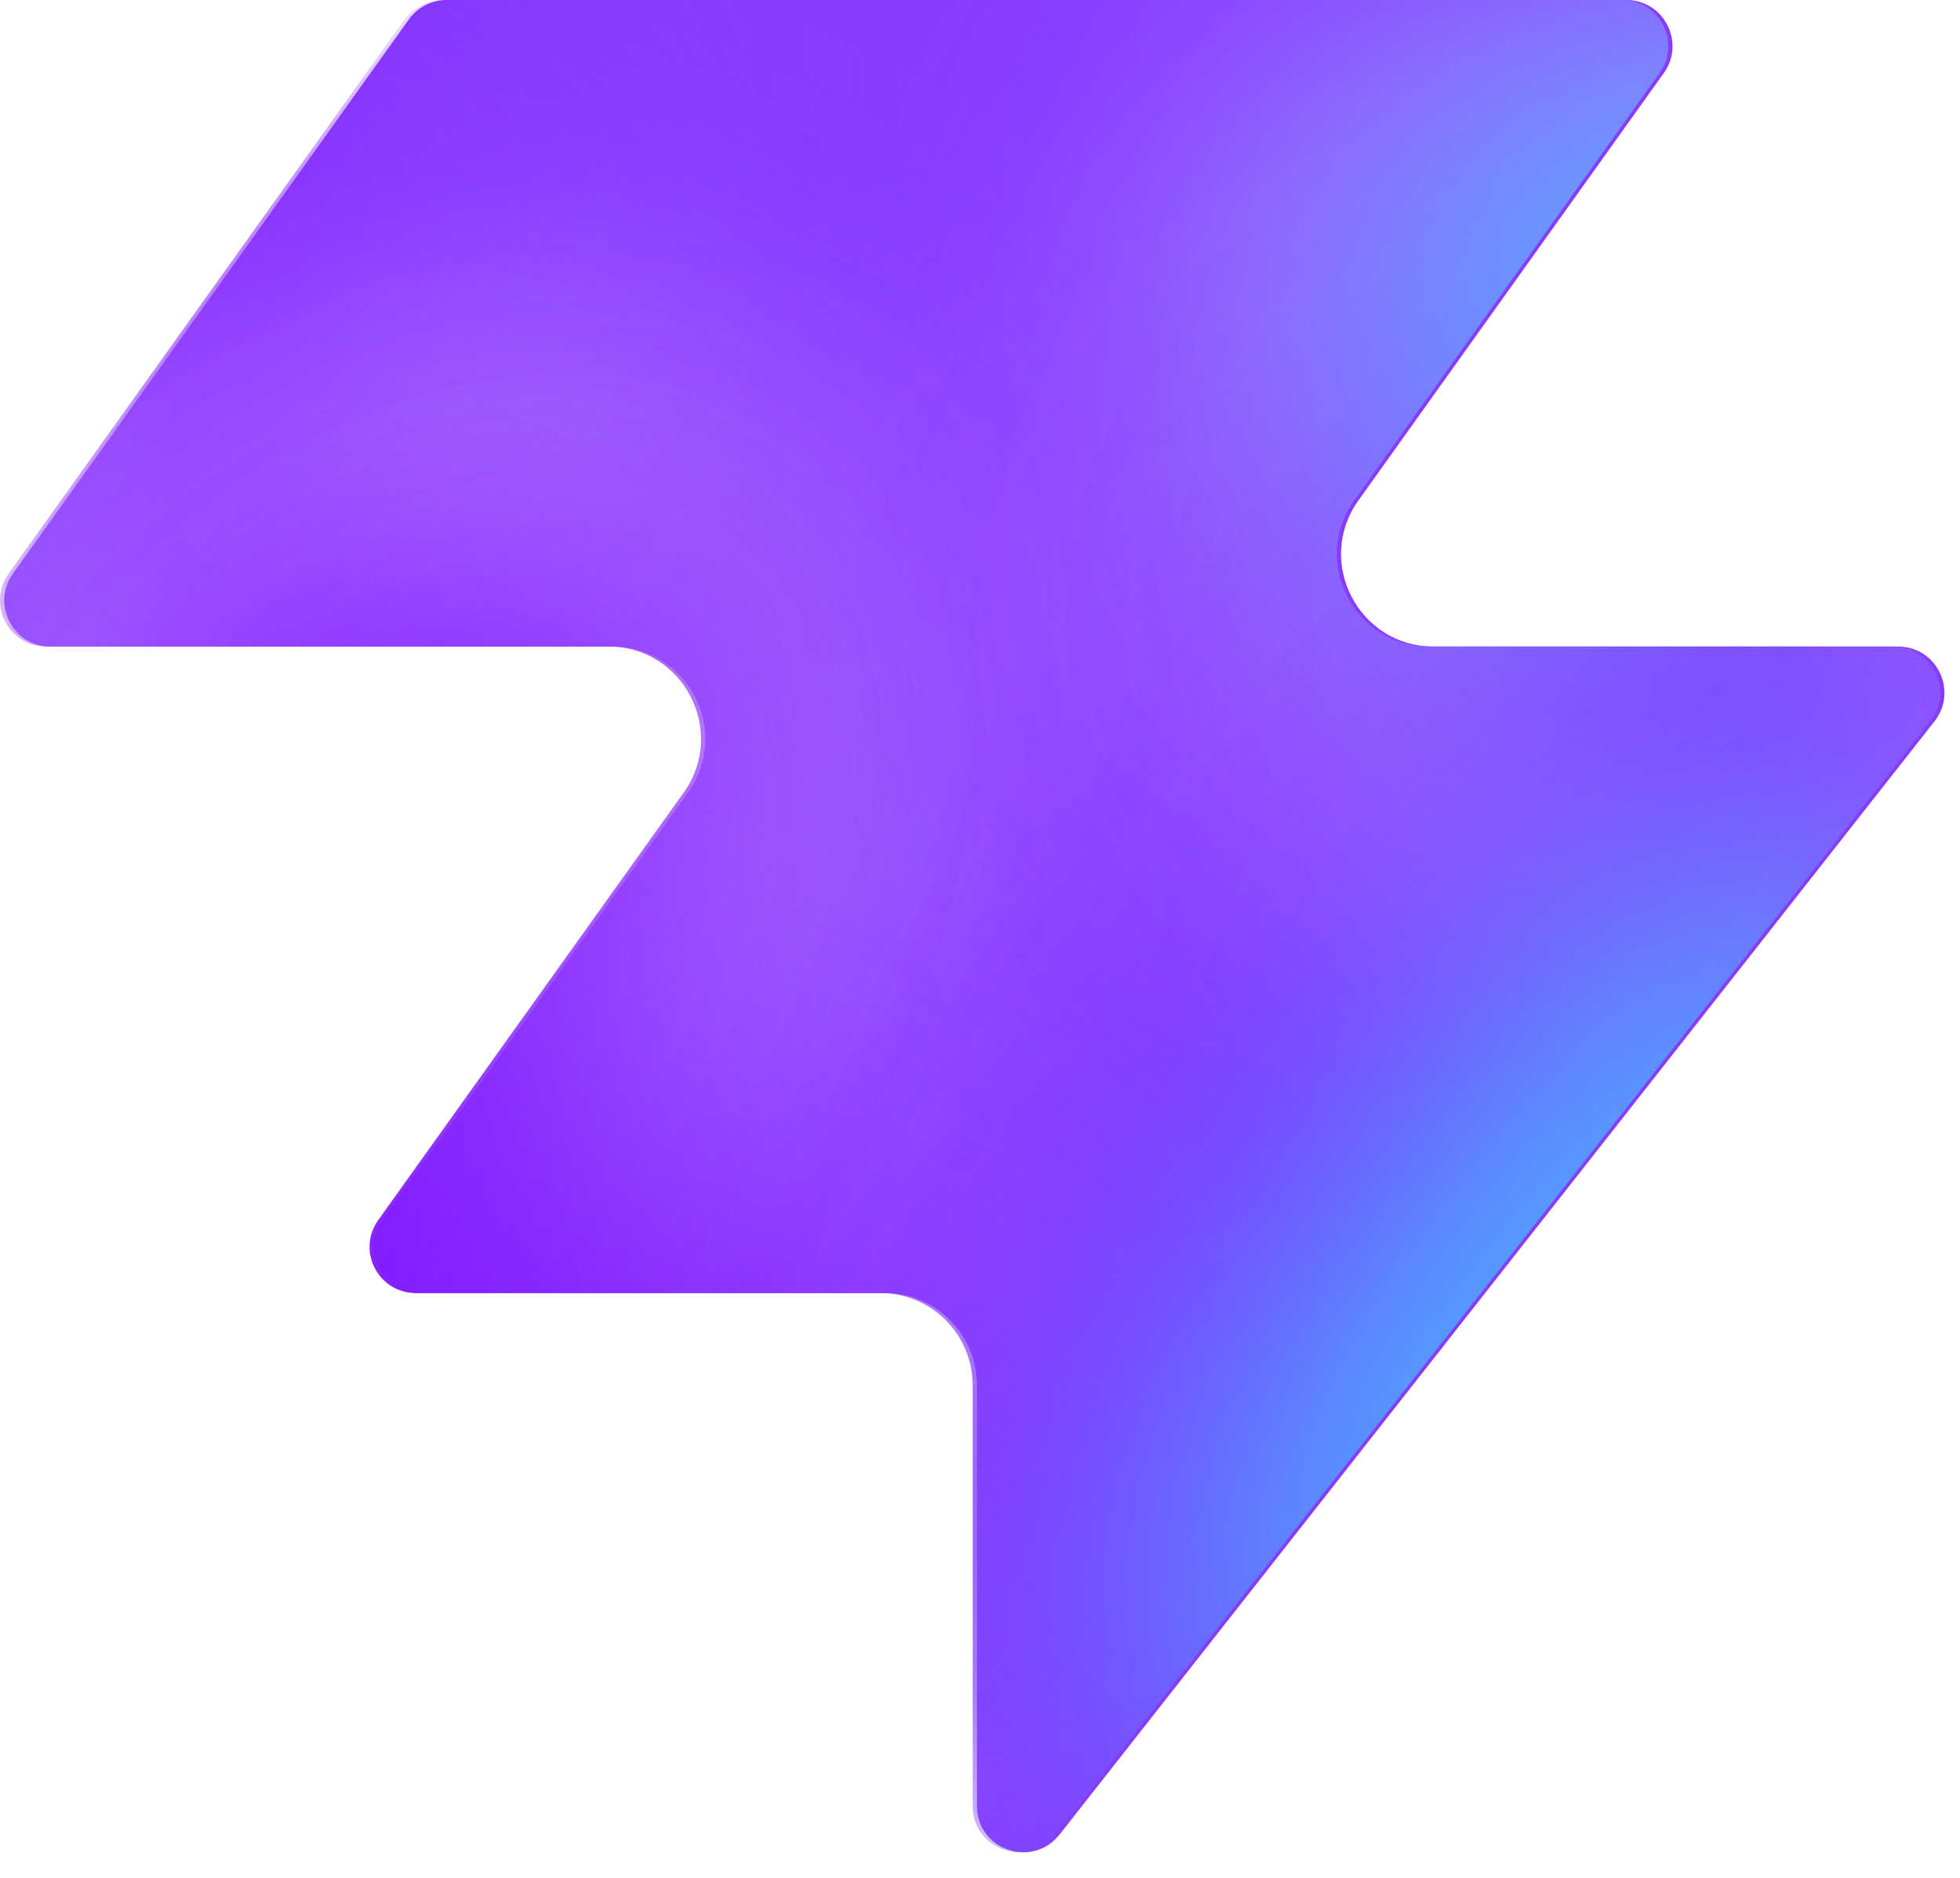
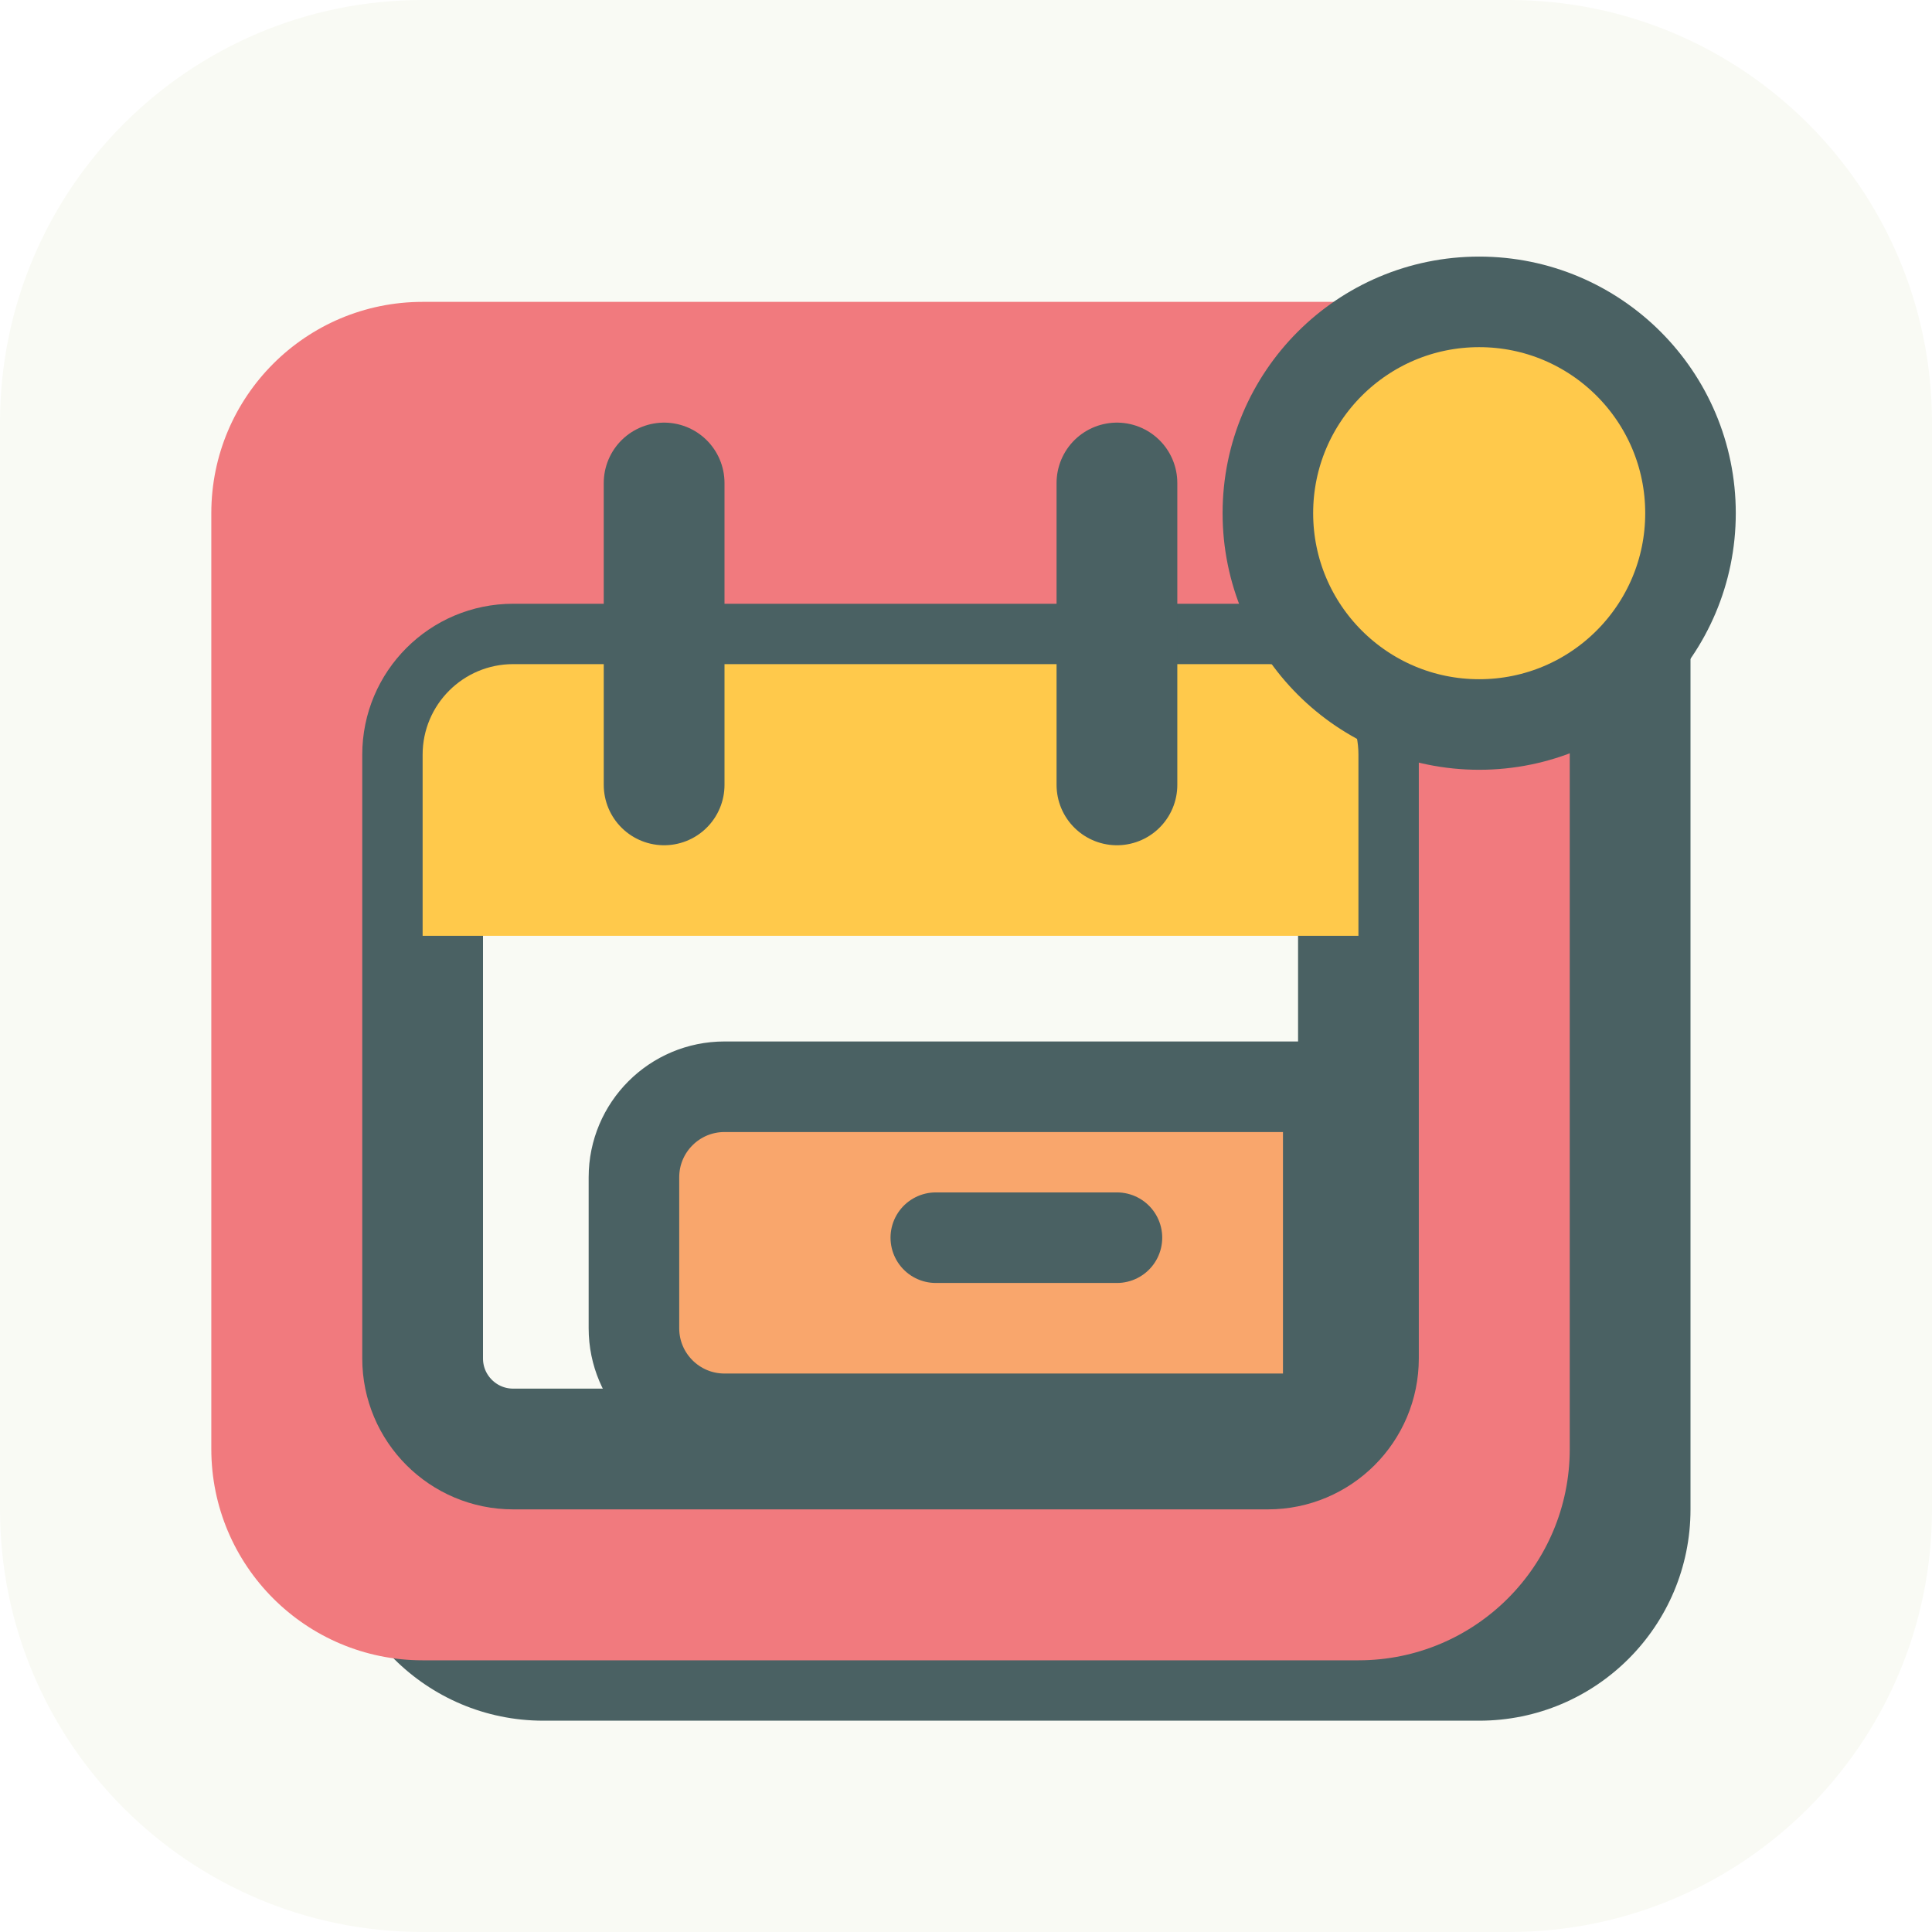
- <svg xmlns="http://www.w3.org/2000/svg" width="48" height="46" fill="none" viewBox="0 0 48 46">
-   <path fill="#863bff" d="M25.946 44.938c-.664.845-2.021.375-2.021-.698V33.937a2.26 2.26 0 0 0-2.262-2.262H10.287c-.92 0-1.456-1.04-.92-1.788l7.48-10.471c1.07-1.497 0-3.578-1.842-3.578H1.237c-.92 0-1.456-1.04-.92-1.788L10.013.474c.214-.297.556-.474.92-.474h28.894c.92 0 1.456 1.04.92 1.788l-7.48 10.471c-1.07 1.498 0 3.579 1.842 3.579h11.377c.943 0 1.473 1.088.89 1.83L25.947 44.94z" style="fill:#863bff;fill:color(display-p3 .525 .23 1);fill-opacity:1" />
-   <mask id="a" width="48" height="46" x="0" y="0" maskUnits="userSpaceOnUse" style="mask-type:alpha">
-     <path fill="#000" d="M25.842 44.938c-.664.844-2.021.375-2.021-.698V33.937a2.26 2.26 0 0 0-2.262-2.262H10.183c-.92 0-1.456-1.04-.92-1.788l7.48-10.471c1.07-1.498 0-3.579-1.842-3.579H1.133c-.92 0-1.456-1.04-.92-1.787L9.91.473c.214-.297.556-.474.92-.474h28.894c.92 0 1.456 1.04.92 1.788l-7.48 10.471c-1.07 1.498 0 3.578 1.842 3.578h11.377c.943 0 1.473 1.088.89 1.832L25.843 44.94z" style="fill:#000;fill-opacity:1" />
-   </mask>
-   <g mask="url(#a)">
-     <g filter="url(#b)">
-       <ellipse cx="5.508" cy="14.704" fill="#ede6ff" rx="5.508" ry="14.704" style="fill:#ede6ff;fill:color(display-p3 .927 .903 1);fill-opacity:1" transform="matrix(.00324 1 1 -.00324 -4.47 31.516)" />
-     </g>
-     <g filter="url(#c)">
-       <ellipse cx="10.399" cy="29.851" fill="#ede6ff" rx="10.399" ry="29.851" style="fill:#ede6ff;fill:color(display-p3 .927 .903 1);fill-opacity:1" transform="matrix(.00324 1 1 -.00324 -39.328 7.883)" />
-     </g>
-     <g filter="url(#d)">
-       <ellipse cx="5.508" cy="30.487" fill="#7e14ff" rx="5.508" ry="30.487" style="fill:#7e14ff;fill:color(display-p3 .492 .077 1);fill-opacity:1" transform="rotate(89.814 -25.913 -14.639)scale(1 -1)" />
-     </g>
-     <g filter="url(#e)">
-       <ellipse cx="5.508" cy="30.599" fill="#7e14ff" rx="5.508" ry="30.599" style="fill:#7e14ff;fill:color(display-p3 .492 .077 1);fill-opacity:1" transform="rotate(89.814 -32.644 -3.334)scale(1 -1)" />
-     </g>
-     <g filter="url(#f)">
-       <ellipse cx="5.508" cy="30.599" fill="#7e14ff" rx="5.508" ry="30.599" style="fill:#7e14ff;fill:color(display-p3 .492 .077 1);fill-opacity:1" transform="matrix(.00324 1 1 -.00324 -34.34 30.47)" />
-     </g>
-     <g filter="url(#g)">
-       <ellipse cx="14.072" cy="22.078" fill="#ede6ff" rx="14.072" ry="22.078" style="fill:#ede6ff;fill:color(display-p3 .927 .903 1);fill-opacity:1" transform="rotate(93.35 24.506 48.493)scale(-1 1)" />
-     </g>
-     <g filter="url(#h)">
-       <ellipse cx="3.47" cy="21.501" fill="#7e14ff" rx="3.47" ry="21.501" style="fill:#7e14ff;fill:color(display-p3 .492 .077 1);fill-opacity:1" transform="rotate(89.009 28.708 47.59)scale(-1 1)" />
-     </g>
-     <g filter="url(#i)">
-       <ellipse cx="3.47" cy="21.501" fill="#7e14ff" rx="3.47" ry="21.501" style="fill:#7e14ff;fill:color(display-p3 .492 .077 1);fill-opacity:1" transform="rotate(89.009 28.708 47.59)scale(-1 1)" />
-     </g>
-     <g filter="url(#j)">
-       <ellipse cx=".387" cy="8.972" fill="#7e14ff" rx="4.407" ry="29.108" style="fill:#7e14ff;fill:color(display-p3 .492 .077 1);fill-opacity:1" transform="rotate(39.51 .387 8.972)" />
-     </g>
-     <g filter="url(#k)">
-       <ellipse cx="47.523" cy="-6.092" fill="#7e14ff" rx="4.407" ry="29.108" style="fill:#7e14ff;fill:color(display-p3 .492 .077 1);fill-opacity:1" transform="rotate(37.892 47.523 -6.092)" />
-     </g>
-     <g filter="url(#l)">
-       <ellipse cx="41.412" cy="6.333" fill="#47bfff" rx="5.971" ry="9.665" style="fill:#47bfff;fill:color(display-p3 .28 .748 1);fill-opacity:1" transform="rotate(37.892 41.412 6.333)" />
-     </g>
-     <g filter="url(#m)">
-       <ellipse cx="-1.879" cy="38.332" fill="#7e14ff" rx="4.407" ry="29.108" style="fill:#7e14ff;fill:color(display-p3 .492 .077 1);fill-opacity:1" transform="rotate(37.892 -1.88 38.332)" />
-     </g>
-     <g filter="url(#n)">
-       <ellipse cx="-1.879" cy="38.332" fill="#7e14ff" rx="4.407" ry="29.108" style="fill:#7e14ff;fill:color(display-p3 .492 .077 1);fill-opacity:1" transform="rotate(37.892 -1.88 38.332)" />
-     </g>
-     <g filter="url(#o)">
-       <ellipse cx="35.651" cy="29.907" fill="#7e14ff" rx="4.407" ry="29.108" style="fill:#7e14ff;fill:color(display-p3 .492 .077 1);fill-opacity:1" transform="rotate(37.892 35.651 29.907)" />
-     </g>
-     <g filter="url(#p)">
-       <ellipse cx="38.418" cy="32.4" fill="#47bfff" rx="5.971" ry="15.297" style="fill:#47bfff;fill:color(display-p3 .28 .748 1);fill-opacity:1" transform="rotate(37.892 38.418 32.4)" />
-     </g>
-   </g>
-   <defs>
-     <filter id="b" width="60.045" height="41.654" x="-19.77" y="16.149" color-interpolation-filters="sRGB" filterUnits="userSpaceOnUse">
-       <feFlood flood-opacity="0" result="BackgroundImageFix" />
-       <feBlend in="SourceGraphic" in2="BackgroundImageFix" result="shape" />
-       <feGaussianBlur result="effect1_foregroundBlur_2002_17158" stdDeviation="7.659" />
-     </filter>
-     <filter id="c" width="90.34" height="51.437" x="-54.613" y="-7.533" color-interpolation-filters="sRGB" filterUnits="userSpaceOnUse">
-       <feFlood flood-opacity="0" result="BackgroundImageFix" />
-       <feBlend in="SourceGraphic" in2="BackgroundImageFix" result="shape" />
-       <feGaussianBlur result="effect1_foregroundBlur_2002_17158" stdDeviation="7.659" />
-     </filter>
-     <filter id="d" width="79.355" height="29.4" x="-49.64" y="2.03" color-interpolation-filters="sRGB" filterUnits="userSpaceOnUse">
-       <feFlood flood-opacity="0" result="BackgroundImageFix" />
-       <feBlend in="SourceGraphic" in2="BackgroundImageFix" result="shape" />
-       <feGaussianBlur result="effect1_foregroundBlur_2002_17158" stdDeviation="4.596" />
-     </filter>
-     <filter id="e" width="79.579" height="29.4" x="-45.045" y="20.029" color-interpolation-filters="sRGB" filterUnits="userSpaceOnUse">
-       <feFlood flood-opacity="0" result="BackgroundImageFix" />
-       <feBlend in="SourceGraphic" in2="BackgroundImageFix" result="shape" />
-       <feGaussianBlur result="effect1_foregroundBlur_2002_17158" stdDeviation="4.596" />
-     </filter>
-     <filter id="f" width="79.579" height="29.4" x="-43.513" y="21.178" color-interpolation-filters="sRGB" filterUnits="userSpaceOnUse">
-       <feFlood flood-opacity="0" result="BackgroundImageFix" />
-       <feBlend in="SourceGraphic" in2="BackgroundImageFix" result="shape" />
-       <feGaussianBlur result="effect1_foregroundBlur_2002_17158" stdDeviation="4.596" />
-     </filter>
-     <filter id="g" width="74.749" height="58.852" x="15.756" y="-17.901" color-interpolation-filters="sRGB" filterUnits="userSpaceOnUse">
-       <feFlood flood-opacity="0" result="BackgroundImageFix" />
-       <feBlend in="SourceGraphic" in2="BackgroundImageFix" result="shape" />
-       <feGaussianBlur result="effect1_foregroundBlur_2002_17158" stdDeviation="7.659" />
-     </filter>
-     <filter id="h" width="61.377" height="25.362" x="23.548" y="2.284" color-interpolation-filters="sRGB" filterUnits="userSpaceOnUse">
-       <feFlood flood-opacity="0" result="BackgroundImageFix" />
-       <feBlend in="SourceGraphic" in2="BackgroundImageFix" result="shape" />
-       <feGaussianBlur result="effect1_foregroundBlur_2002_17158" stdDeviation="4.596" />
-     </filter>
-     <filter id="i" width="61.377" height="25.362" x="23.548" y="2.284" color-interpolation-filters="sRGB" filterUnits="userSpaceOnUse">
-       <feFlood flood-opacity="0" result="BackgroundImageFix" />
-       <feBlend in="SourceGraphic" in2="BackgroundImageFix" result="shape" />
-       <feGaussianBlur result="effect1_foregroundBlur_2002_17158" stdDeviation="4.596" />
-     </filter>
-     <filter id="j" width="56.045" height="63.649" x="-27.636" y="-22.853" color-interpolation-filters="sRGB" filterUnits="userSpaceOnUse">
-       <feFlood flood-opacity="0" result="BackgroundImageFix" />
-       <feBlend in="SourceGraphic" in2="BackgroundImageFix" result="shape" />
-       <feGaussianBlur result="effect1_foregroundBlur_2002_17158" stdDeviation="4.596" />
-     </filter>
-     <filter id="k" width="54.814" height="64.646" x="20.116" y="-38.415" color-interpolation-filters="sRGB" filterUnits="userSpaceOnUse">
-       <feFlood flood-opacity="0" result="BackgroundImageFix" />
-       <feBlend in="SourceGraphic" in2="BackgroundImageFix" result="shape" />
-       <feGaussianBlur result="effect1_foregroundBlur_2002_17158" stdDeviation="4.596" />
-     </filter>
-     <filter id="l" width="33.541" height="35.313" x="24.641" y="-11.323" color-interpolation-filters="sRGB" filterUnits="userSpaceOnUse">
-       <feFlood flood-opacity="0" result="BackgroundImageFix" />
-       <feBlend in="SourceGraphic" in2="BackgroundImageFix" result="shape" />
-       <feGaussianBlur result="effect1_foregroundBlur_2002_17158" stdDeviation="4.596" />
-     </filter>
-     <filter id="m" width="54.814" height="64.646" x="-29.286" y="6.009" color-interpolation-filters="sRGB" filterUnits="userSpaceOnUse">
-       <feFlood flood-opacity="0" result="BackgroundImageFix" />
-       <feBlend in="SourceGraphic" in2="BackgroundImageFix" result="shape" />
-       <feGaussianBlur result="effect1_foregroundBlur_2002_17158" stdDeviation="4.596" />
-     </filter>
-     <filter id="n" width="54.814" height="64.646" x="-29.286" y="6.009" color-interpolation-filters="sRGB" filterUnits="userSpaceOnUse">
-       <feFlood flood-opacity="0" result="BackgroundImageFix" />
-       <feBlend in="SourceGraphic" in2="BackgroundImageFix" result="shape" />
-       <feGaussianBlur result="effect1_foregroundBlur_2002_17158" stdDeviation="4.596" />
-     </filter>
-     <filter id="o" width="54.814" height="64.646" x="8.244" y="-2.416" color-interpolation-filters="sRGB" filterUnits="userSpaceOnUse">
-       <feFlood flood-opacity="0" result="BackgroundImageFix" />
-       <feBlend in="SourceGraphic" in2="BackgroundImageFix" result="shape" />
-       <feGaussianBlur result="effect1_foregroundBlur_2002_17158" stdDeviation="4.596" />
-     </filter>
-     <filter id="p" width="39.409" height="43.623" x="18.713" y="10.588" color-interpolation-filters="sRGB" filterUnits="userSpaceOnUse">
-       <feFlood flood-opacity="0" result="BackgroundImageFix" />
-       <feBlend in="SourceGraphic" in2="BackgroundImageFix" result="shape" />
-       <feGaussianBlur result="effect1_foregroundBlur_2002_17158" stdDeviation="4.596" />
-     </filter>
-   </defs>
+ <svg xmlns="http://www.w3.org/2000/svg" viewBox="0 0 64 64" role="img" aria-label="Campus Event Hub">
+   <rect width="64" height="64" rx="14" fill="#F9FAF4" />
+   <path fill="#4A6163" d="M18 12h31a7 7 0 0 1 7 7v31a7 7 0 0 1-7 7H18a7 7 0 0 1-7-7V19a7 7 0 0 1 7-7Z" />
+   <path fill="#F17A7E" d="M14 10h31a7 7 0 0 1 7 7v31a7 7 0 0 1-7 7H14a7 7 0 0 1-7-7V17a7 7 0 0 1 7-7Z" />
+   <path fill="#F9FAF4" stroke="#4A6163" stroke-width="4" d="M17 22h25a3 3 0 0 1 3 3v20a3 3 0 0 1-3 3H17a3 3 0 0 1-3-3V25a3 3 0 0 1 3-3Z" />
+   <path fill="#FFC94B" d="M14 25a3 3 0 0 1 3-3h25a3 3 0 0 1 3 3v6H14v-6Z" />
+   <path stroke="#4A6163" stroke-linecap="round" stroke-width="4" d="M22 16v10M37 16v10" />
+   <path fill="#F9A66C" stroke="#4A6163" stroke-linejoin="round" stroke-width="3" d="M24 36h20v11H24a3 3 0 0 1-3-3v-5a3 3 0 0 1 3-3Z" />
+   <path stroke="#4A6163" stroke-linecap="round" stroke-width="3" d="M31 41h6" />
+   <circle cx="49" cy="17" r="7" fill="#FFC94B" stroke="#4A6163" stroke-width="3" />
</svg>
